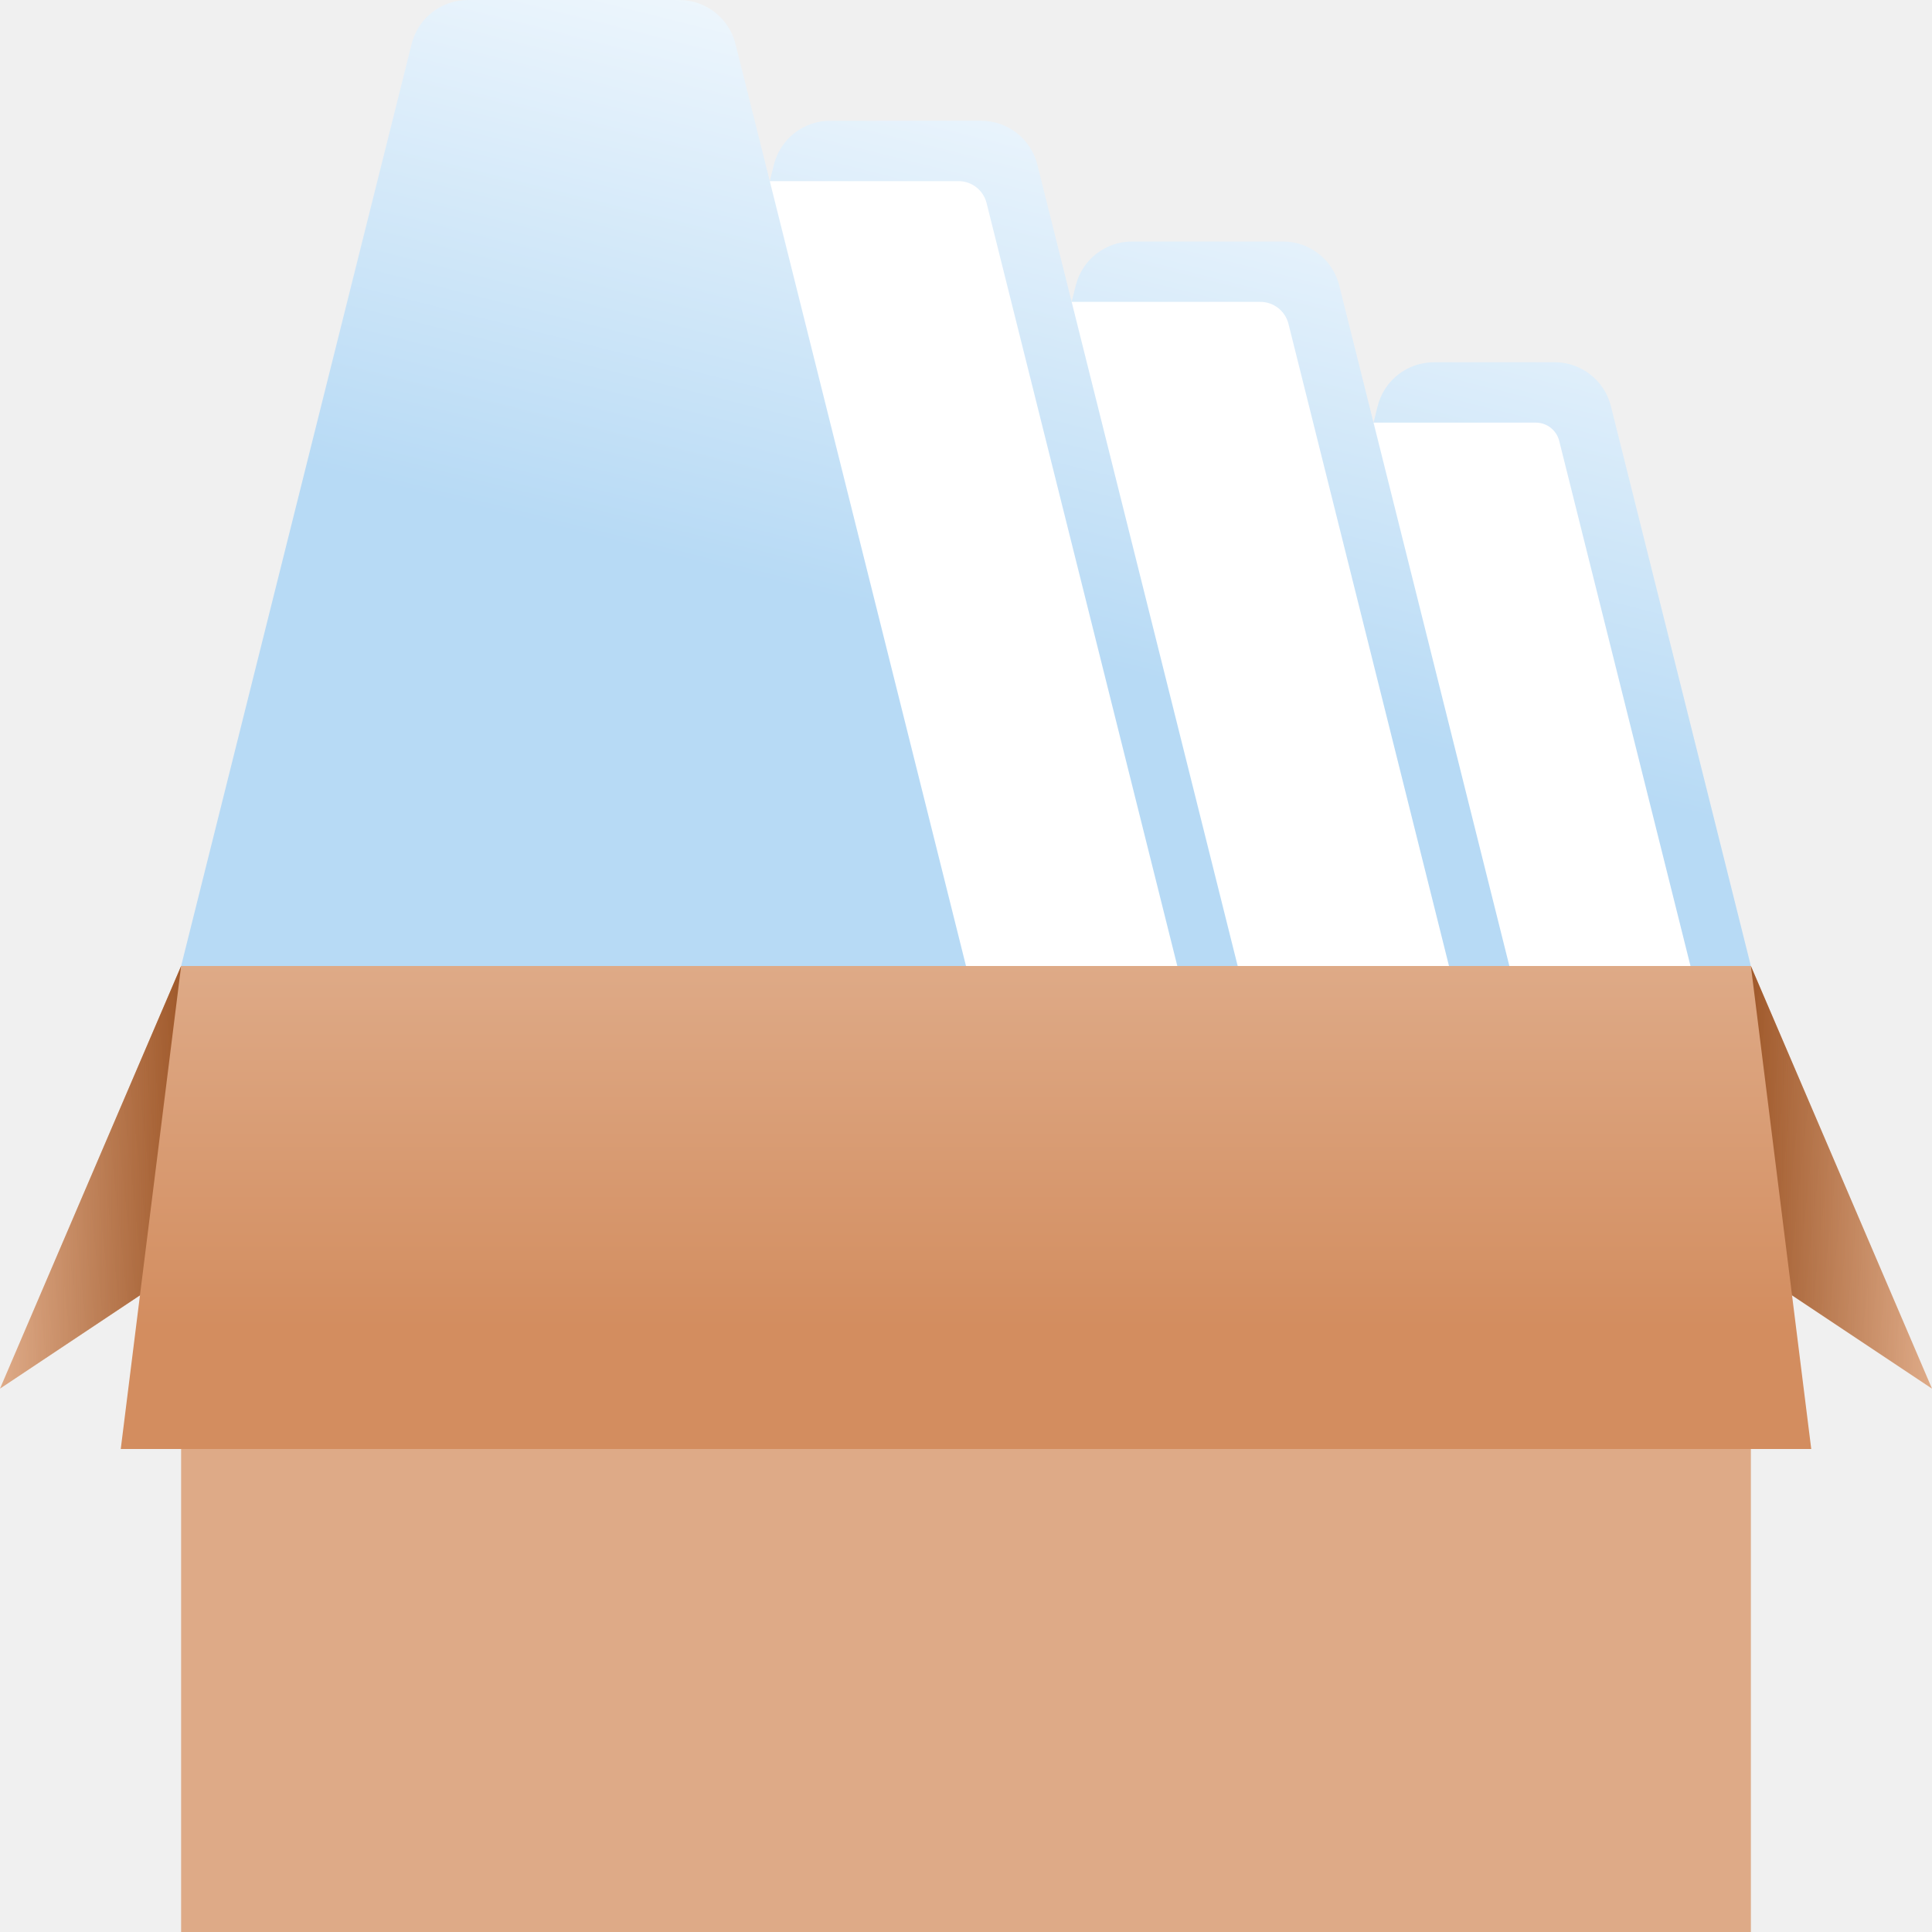
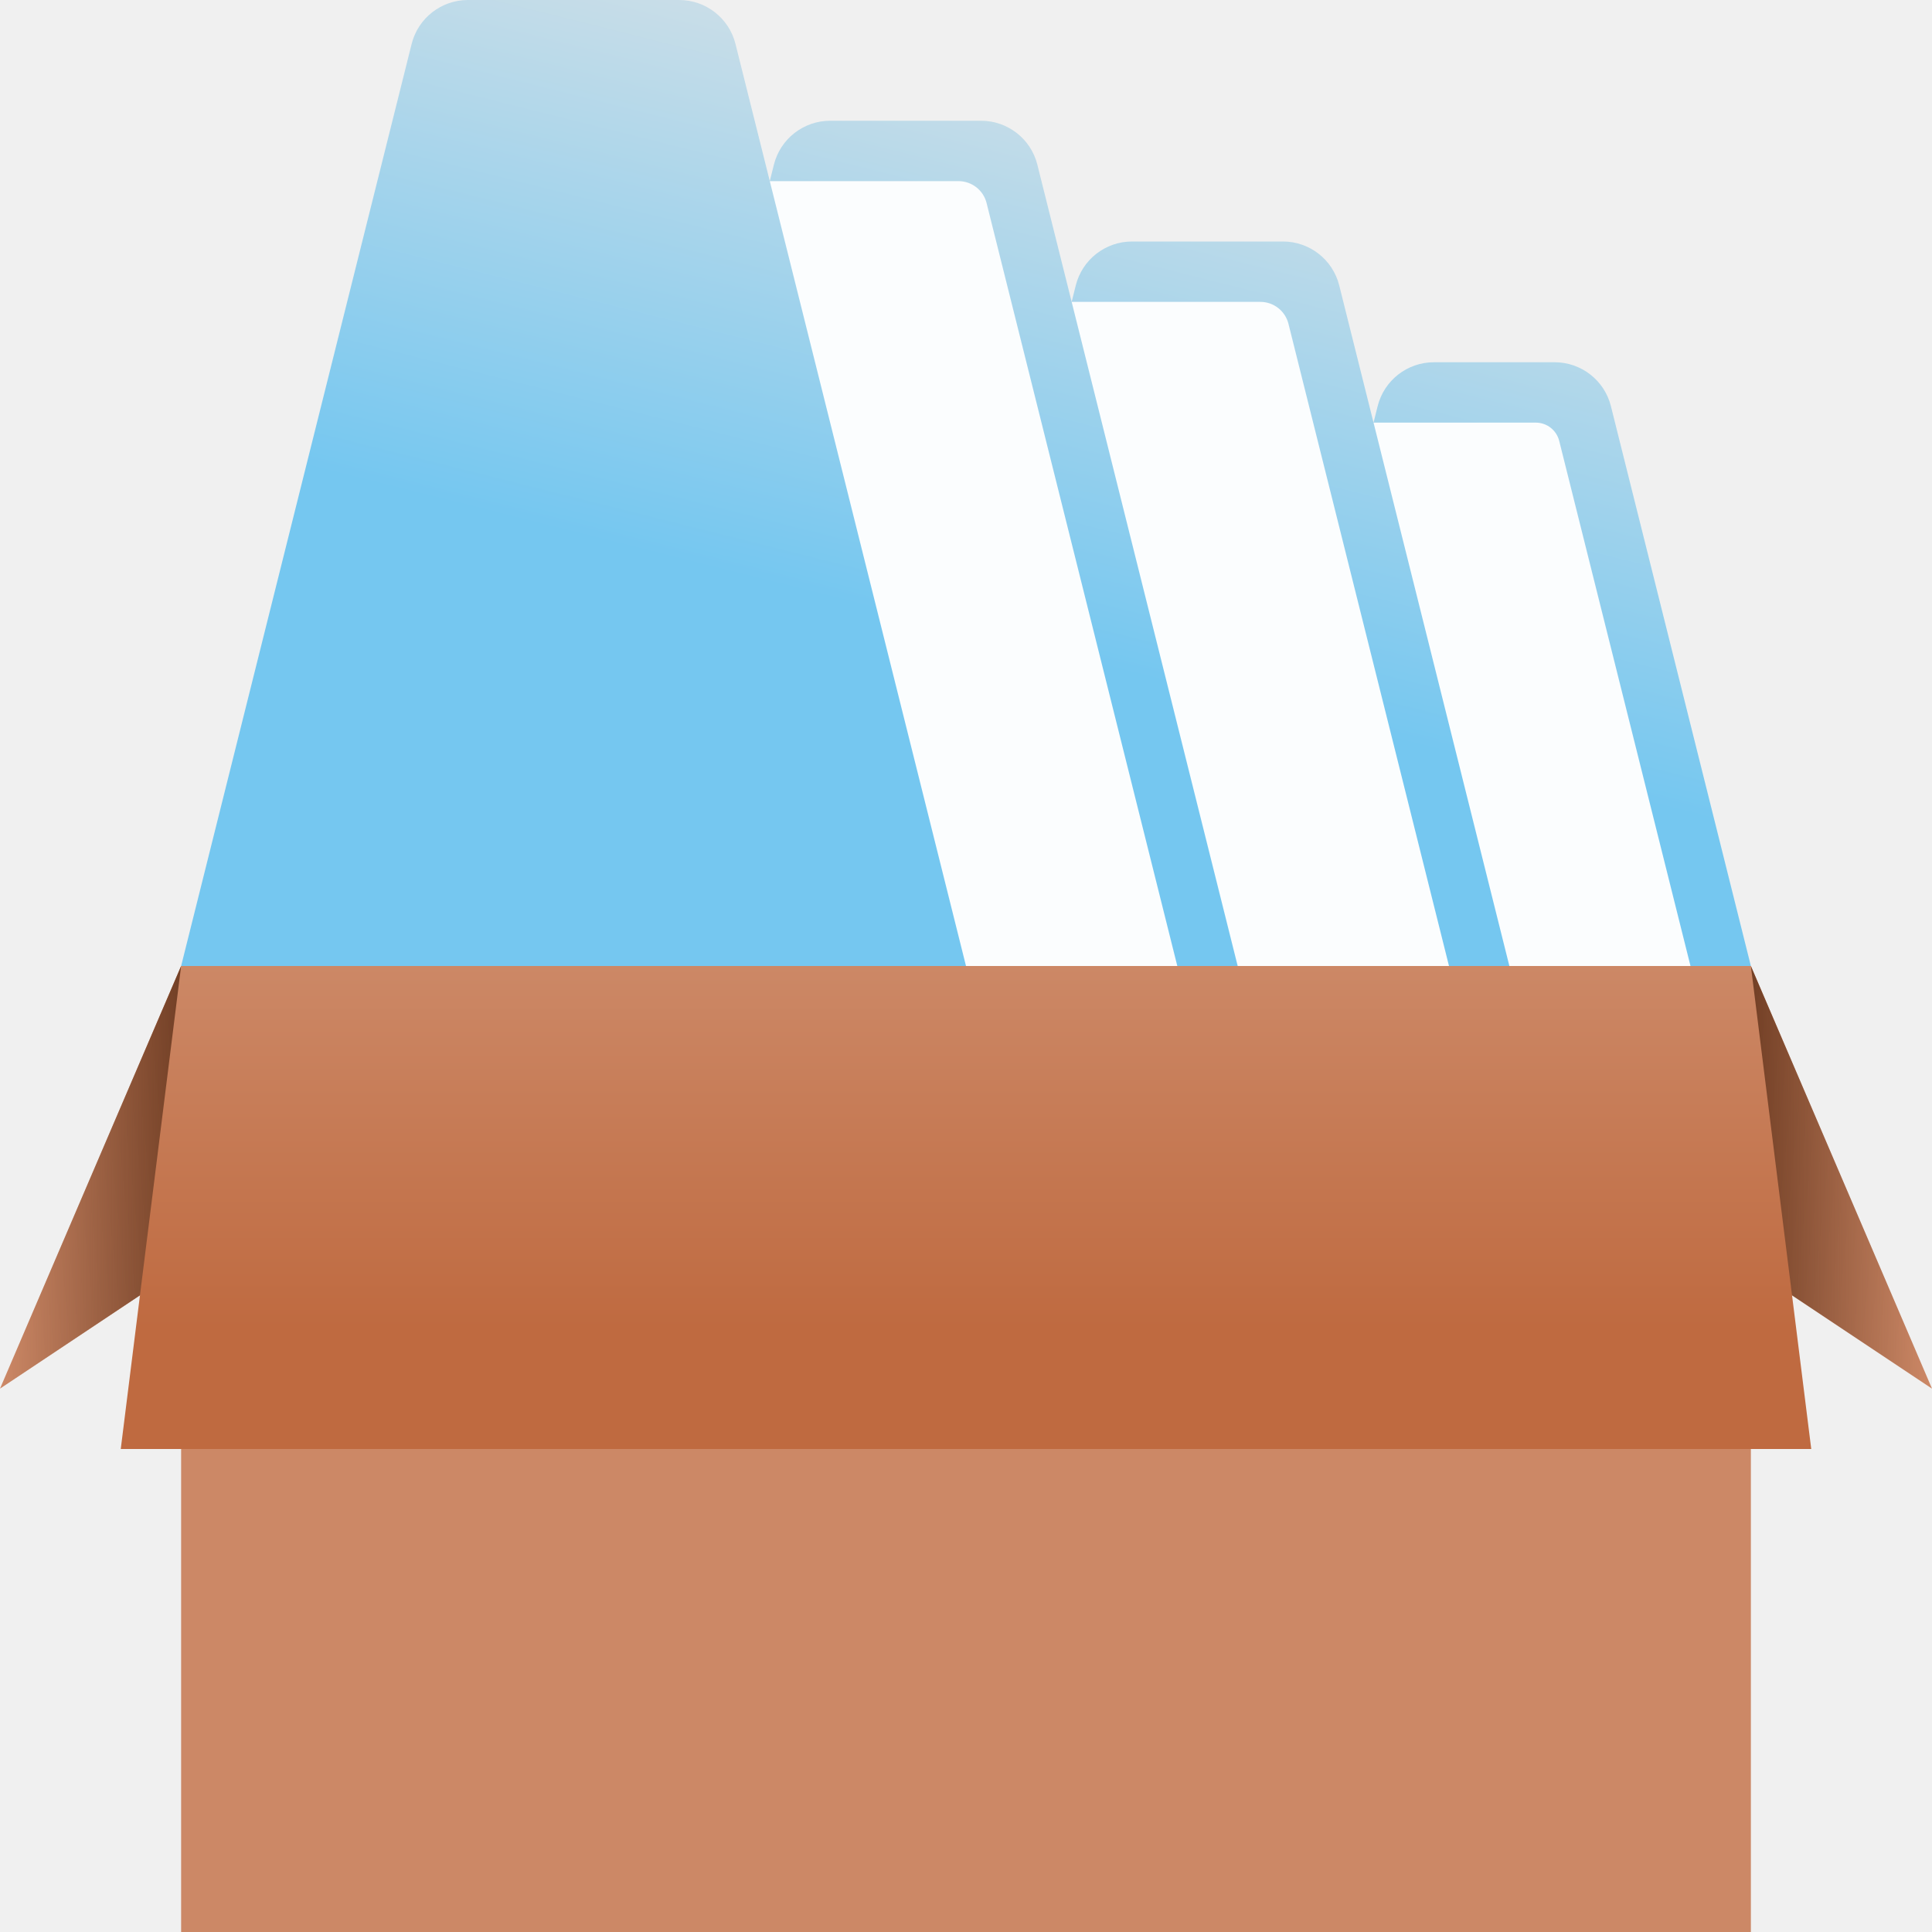
<svg xmlns="http://www.w3.org/2000/svg" xmlns:xlink="http://www.w3.org/1999/xlink" width="256" height="256" id="svg2" version="1.1">
  <defs id="defs4">
    <linearGradient id="linearGradient4202">
-       <stop id="stop4204" offset="0" style="stop-color:#b7daf5;stop-opacity:1;" />
-       <stop style="stop-color:#ffffff;stop-opacity:1" offset="1" id="stop4206" />
-     </linearGradient>
-     <linearGradient id="linearGradient3851">
-       <stop style="stop-color:#000000;stop-opacity:1" offset="0" id="stop3853" />
-       <stop id="stop4212" offset="0" style="stop-color:#000000;stop-opacity:1" />
-       <stop id="stop3855" offset="0.8" style="stop-color:#808080;stop-opacity:0" />
-       <stop style="stop-color:#808080;stop-opacity:0" offset="1" id="stop3857" />
-     </linearGradient>
-     <linearGradient id="linearGradient3833">
-       <stop id="stop3835" offset="0" style="stop-color:#aaaaaa;stop-opacity:1" />
-       <stop style="stop-color:#ffffff;stop-opacity:1" offset="0.222" id="stop4533" />
-       <stop id="stop3837" offset="1" style="stop-color:#ffffff;stop-opacity:1;" />
+       <stop id="stop4204" offset="0" style="stop-color:#75c7f0;stop-opacity:1;" />
+       <stop style="stop-color:#e5e5e5;stop-opacity:1" offset="1" id="stop4206" />
    </linearGradient>
    <linearGradient id="linearGradient3825">
-       <stop style="stop-color:#d38d5f;stop-opacity:1;" offset="0" id="stop3827" />
-       <stop style="stop-color:#deaa87;stop-opacity:1;" offset="1" id="stop3829" />
+       <stop style="stop-color:#bf6a40;stop-opacity:1;" offset="0" id="stop3827" />
+       <stop style="stop-color:#cc8866;stop-opacity:1;" offset="1" id="stop3829" />
    </linearGradient>
    <linearGradient id="linearGradient3809">
-       <stop style="stop-color:#a05a2c;stop-opacity:1;" offset="0" id="stop3811" />
-       <stop style="stop-color:#a05a2c;stop-opacity:0;" offset="1" id="stop3813" />
+       <stop style="stop-color:#734026;stop-opacity:1;" offset="0" id="stop3811" />
+       <stop style="stop-color:#734026;stop-opacity:0;" offset="1" id="stop3813" />
    </linearGradient>
    <linearGradient xlink:href="#linearGradient3809" id="linearGradient3815" x1="172.188" y1="972.206" x2="190" y2="972.362" gradientUnits="userSpaceOnUse" gradientTransform="matrix(1.347368,0,0,1.347368,0,-1153.92)" />
    <linearGradient xlink:href="#linearGradient3809" id="linearGradient3823" x1="17.812" y1="109.844" x2="0" y2="110" gradientUnits="userSpaceOnUse" gradientTransform="matrix(1.347368,0,0,1.347368,0,8)" />
    <linearGradient xlink:href="#linearGradient3825" id="linearGradient3831" x1="95" y1="124.688" x2="95" y2="89.062" gradientUnits="userSpaceOnUse" gradientTransform="matrix(1.347368,0,0,1.347368,0,8)" />
-     <linearGradient id="linearGradient3917">
-       <stop id="stop3919" offset="0" style="stop-color:#4e4e4e;stop-opacity:0;" />
-       <stop style="stop-color:#ffffff;stop-opacity:0.685;" offset="0.708" id="stop3921" />
-       <stop id="stop3923" offset="1" style="stop-color:#ffffff;stop-opacity:1;" />
-     </linearGradient>
-     <linearGradient id="linearGradient3903">
-       <stop style="stop-color:#4e4e4e;stop-opacity:0.992;" offset="0" id="stop3905" />
-       <stop id="stop3911" offset="0.708" style="stop-color:#4e4e4e;stop-opacity:1;" />
-       <stop style="stop-color:#222222;stop-opacity:1;" offset="1" id="stop3907" />
-     </linearGradient>
-     <linearGradient id="linearGradient3883">
-       <stop style="stop-color:#cf9a1c;stop-opacity:1;" offset="0" id="stop3885" />
-       <stop style="stop-color:#e7b94b;stop-opacity:1;" offset="1" id="stop3887" />
-     </linearGradient>
    <linearGradient xlink:href="#linearGradient4202" id="linearGradient25" gradientUnits="userSpaceOnUse" gradientTransform="matrix(1.347368,0,0,1.347368,0,-291.5574)" x1="30" y1="902.362" x2="47.5" y2="832.675" />
  </defs>
  <g id="layer2" style="display:inline">
-     <path style="display:inline;fill:#deaa87;stroke:none;stroke-width:1.347" d="M 24,256 V 168 L 0,184 24,128 h 208 l 24,56 -24,-16 v 88 z" id="path2993" />
+     <path style="display:inline;fill:#cc8866;stroke:none;stroke-width:1.347;fill-opacity:1" d="M 24,256 V 168 L 0,184 24,128 h 208 l 24,56 -24,-16 v 88 z" id="path2993" />
    <path style="display:inline;fill:url(#linearGradient3823);fill-opacity:1;stroke:none;stroke-width:1.347" d="M 24,168 0,184 24,128 Z" id="path3805" />
    <path id="path3807" d="m 232,168 24,16 -24,-56 z" style="display:inline;fill:url(#linearGradient3815);fill-opacity:1;stroke:none;stroke-width:1.347" />
    <path id="path3803" d="m 16,192 8,-64 40,-16 h 128 l 40,16 8,64 z" style="display:inline;fill:url(#linearGradient3831);fill-opacity:1;stroke:none;stroke-width:1.347" />
  </g>
  <g id="layer1" transform="translate(0,-862.3622)" style="display:inline">
    <path id="path16" style="display:inline;fill:url(#linearGradient25);fill-opacity:1;stroke:none;stroke-width:1.347" d="m 61.994,862.362 a 7.685,7.685 0 0 0 -7.449,5.82 L 24,990.362 H 76 232 L 213.455,916.182 A 7.685,7.685 0 0 0 206,910.362 h -16 a 7.685,7.685 0 0 0 -7.455,5.82 L 182,918.362 177.455,900.182 A 7.685,7.685 0 0 0 170,894.362 h -20 a 7.685,7.685 0 0 0 -7.455,5.82 L 142,902.362 137.455,884.182 A 7.685,7.685 0 0 0 130,878.362 h -20 a 7.685,7.685 0 0 0 -7.455,5.82 L 102,886.362 97.455,868.182 a 7.685,7.685 0 0 0 -7.449,-5.82 z" />
-     <path id="rect7" style="fill:#ffffff;stroke-width:2" d="m 102,886.362 26,104 h 28 L 130.729,889.272 A 3.842,3.842 0 0 0 127,886.362 Z m 40,16 22,88 h 28 L 170.729,905.272 A 3.842,3.842 0 0 0 167,902.362 Z m 40,16 18,72 h 24 L 206.605,920.788 A 3.202,3.202 0 0 0 203.5,918.362 Z" />
+     <path id="rect7" style="fill:#fbfdfe;stroke-width:2;fill-opacity:1" d="m 102,886.362 26,104 h 28 L 130.729,889.272 A 3.842,3.842 0 0 0 127,886.362 Z m 40,16 22,88 h 28 L 170.729,905.272 A 3.842,3.842 0 0 0 167,902.362 Z m 40,16 18,72 h 24 L 206.605,920.788 A 3.202,3.202 0 0 0 203.5,918.362 Z" />
+   </g>
+   <g id="layer3" style="display:none">
+     <rect style="display:inline;opacity:.25;fill:#555555;fill-opacity:1;stroke:none;stroke-width:2" id="tabalanche-box" width="256" height="256" x="0" y="0" />
  </g>
</svg>
